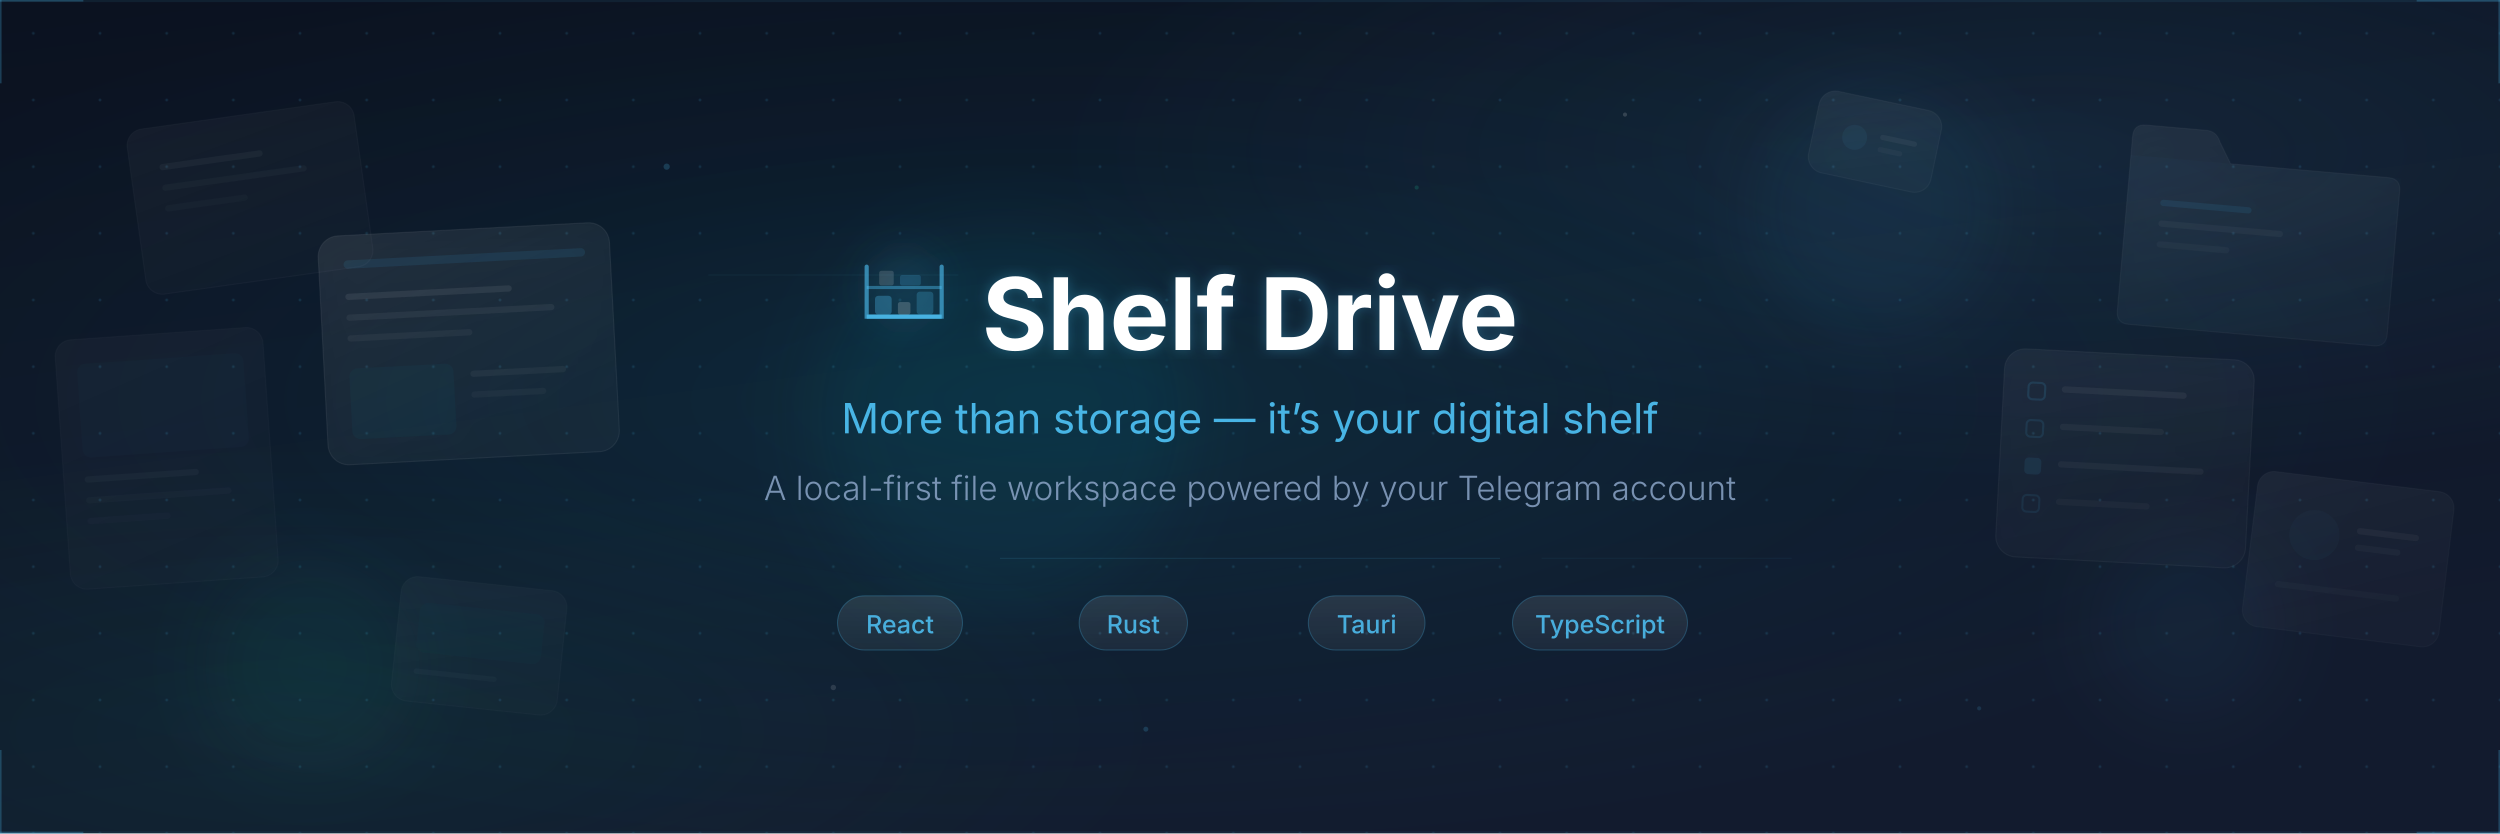
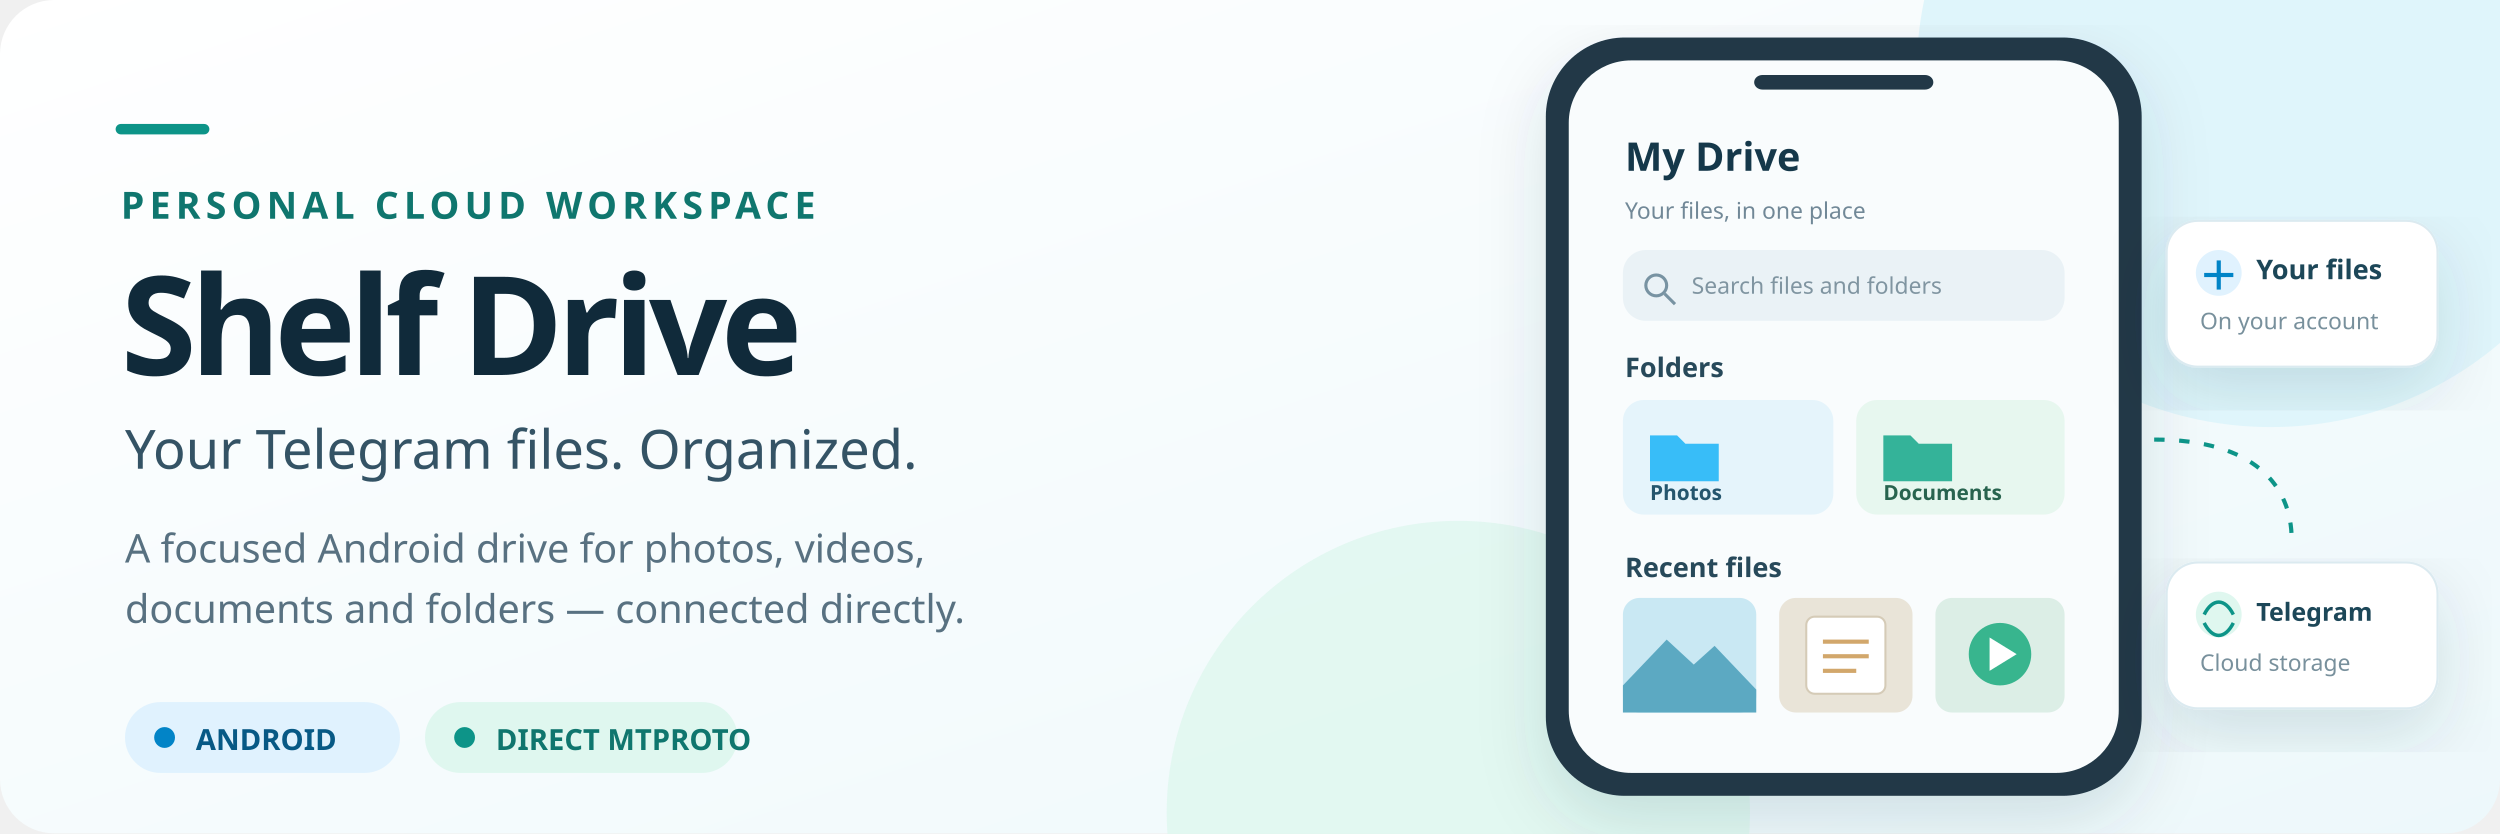
- <svg xmlns="http://www.w3.org/2000/svg" viewBox="0 0 1200 400" width="1200" height="400">
+ <svg xmlns="http://www.w3.org/2000/svg" width="1200" height="400" viewBox="0 0 1200 400" role="img" aria-labelledby="t d">
  <defs>
-     <linearGradient id="bg" x1="0" y1="0" x2="0.4" y2="1">
-       <stop offset="0%" stop-color="#0b1220" />
-       <stop offset="100%" stop-color="#121b2e" />
+     <linearGradient id="bg" x1="0" y1="0" x2="1" y2="1">
+       <stop stop-color="#fff" />
+       <stop offset="1" stop-color="#edf8fb" />
    </linearGradient>
-     <radialGradient id="glowCenter" cx="0.42" cy="0.48" r="0.55" fx="0.42" fy="0.48">
-       <stop offset="0%" stop-color="#00BCD4" stop-opacity="0.12" />
-       <stop offset="55%" stop-color="#00BCD4" stop-opacity="0.04" />
-       <stop offset="100%" stop-color="#00BCD4" stop-opacity="0" />
-     </radialGradient>
-     <radialGradient id="glowTopRight" cx="0.82" cy="0.18" r="0.4">
-       <stop offset="0%" stop-color="#4FC3F7" stop-opacity="0.09" />
-       <stop offset="100%" stop-color="#4FC3F7" stop-opacity="0" />
-     </radialGradient>
-     <radialGradient id="glowBottomLeft" cx="0.12" cy="0.88" r="0.35">
-       <stop offset="0%" stop-color="#1DE9B6" stop-opacity="0.06" />
-       <stop offset="100%" stop-color="#1DE9B6" stop-opacity="0" />
-     </radialGradient>
-     <linearGradient id="frost" x1="0" y1="0" x2="0.3" y2="1">
-       <stop offset="0%" stop-color="#ffffff" stop-opacity="0.10" />
-       <stop offset="100%" stop-color="#ffffff" stop-opacity="0.04" />
+     <linearGradient id="a" x1="0" y1="0" x2="1" y2="1">
+       <stop stop-color="#38bdf8" />
+       <stop offset="1" stop-color="#0d9488" />
    </linearGradient>
-     <linearGradient id="frostBright" x1="0" y1="0" x2="0.5" y2="1">
-       <stop offset="0%" stop-color="#ffffff" stop-opacity="0.14" />
-       <stop offset="100%" stop-color="#ffffff" stop-opacity="0.05" />
-     </linearGradient>
-     <linearGradient id="badgeFill" x1="0" y1="0" x2="0" y2="1">
-       <stop offset="0%" stop-color="#ffffff" stop-opacity="0.10" />
-       <stop offset="100%" stop-color="#ffffff" stop-opacity="0.05" />
-     </linearGradient>
-     <linearGradient id="folderAccent" x1="0" y1="0" x2="1" y2="1">
-       <stop offset="0%" stop-color="#4FC3F7" stop-opacity="0.35" />
-       <stop offset="100%" stop-color="#00BCD4" stop-opacity="0.15" />
-     </linearGradient>
-     <pattern id="dots" x="0" y="0" width="32" height="32" patternUnits="userSpaceOnUse">
-       <circle cx="16" cy="16" r="0.7" fill="#4FC3F7" opacity="0.12" />
-     </pattern>
-     <filter id="softGlow" x="-50%" y="-50%" width="200%" height="200%">
-       <feGaussianBlur in="SourceGraphic" stdDeviation="18" />
-     </filter>
-     <filter id="subtleGlow" x="-50%" y="-50%" width="200%" height="200%">
-       <feGaussianBlur in="SourceGraphic" stdDeviation="10" />
-     </filter>
-     <filter id="cardShadow" x="-20%" y="-20%" width="140%" height="140%">
-       <feGaussianBlur in="SourceAlpha" stdDeviation="6" result="blur" />
-       <feOffset in="blur" dx="0" dy="3" result="offset" />
-       <feFlood flood-color="#000000" flood-opacity="0.25" result="color" />
-       <feComposite in="color" in2="offset" operator="in" result="shadow" />
-       <feMerge>
-         <feMergeNode in="shadow" />
-         <feMergeNode in="SourceGraphic" />
-       </feMerge>
-     </filter>
-     <filter id="titleGlow" x="-10%" y="-10%" width="120%" height="120%">
-       <feGaussianBlur in="SourceGraphic" stdDeviation="3" />
+     <filter id="s" x="-20%" y="-20%" width="140%" height="150%">
+       <feDropShadow dx="0" dy="12" stdDeviation="16" flood-color="#174154" flood-opacity=".14" />
    </filter>
  </defs>
-   <rect width="1200" height="400" fill="url(#bg)" />
-   <rect width="1200" height="400" fill="url(#dots)" />
-   <rect width="1200" height="400" fill="url(#glowCenter)" />
-   <rect width="1200" height="400" fill="url(#glowTopRight)" />
-   <rect width="1200" height="400" fill="url(#glowBottomLeft)" />
-   <circle cx="480" cy="200" r="90" fill="#00BCD4" opacity="0.07" filter="url(#softGlow)" />
-   <circle cx="900" cy="100" r="60" fill="#4FC3F7" opacity="0.06" filter="url(#softGlow)" />
-   <circle cx="150" cy="320" r="50" fill="#1DE9B6" opacity="0.05" filter="url(#softGlow)" />
-   <circle cx="1050" cy="300" r="45" fill="#4FC3F7" opacity="0.05" filter="url(#softGlow)" />
-   <g transform="translate(65, 55) rotate(-8, 55, 40)" opacity="0.35">
-     <rect width="110" height="80" rx="8" fill="url(#frost)" stroke="#ffffff" stroke-opacity="0.08" stroke-width="0.5" />
-     <rect x="14" y="18" width="50" height="3" rx="1.5" fill="#ffffff" opacity="0.12" />
-     <rect x="14" y="28" width="70" height="3" rx="1.5" fill="#ffffff" opacity="0.08" />
-     <rect x="14" y="38" width="40" height="3" rx="1.5" fill="#ffffff" opacity="0.06" />
+   <rect width="1200" height="400" rx="26" fill="url(#bg)" />
+   <circle cx="1090" cy="35" r="170" fill="#dff5fb" />
+   <circle cx="700" cy="390" r="140" fill="#dff7ef" opacity=".8" />
+   <path d="M58 62h40" stroke="#0d9488" stroke-width="5" stroke-linecap="round" />
+   <text x="58" y="105" fill="#0f766e" font-family="Segoe UI,sans-serif" font-size="18" font-weight="700" letter-spacing="2.5">PERSONAL CLOUD WORKSPACE</text>
+   <text x="58" y="180" fill="#102a3a" font-family="Segoe UI,sans-serif" font-size="66" font-weight="800" letter-spacing="-3">Shelf Drive</text>
+   <text x="60" y="225" fill="#345365" font-family="Segoe UI,sans-serif" font-size="26">Your Telegram files. Organized.</text>
+   <text x="60" y="270" fill="#587181" font-family="Segoe UI,sans-serif" font-size="19">A focused Android drive for photos, videos,</text>
+   <text x="60" y="299" fill="#587181" font-family="Segoe UI,sans-serif" font-size="19">documents and folders — connected directly.</text>
+   <g>
+     <rect x="60" y="337" width="132" height="34" rx="17" fill="#e0f2fe" />
+     <circle cx="79" cy="354" r="5" fill="#0284c7" />
+     <text x="94" y="360" fill="#075985" font-family="Segoe UI,sans-serif" font-size="14" font-weight="700">ANDROID</text>
+     <rect x="204" y="337" width="150" height="34" rx="17" fill="#dff7ef" />
+     <circle cx="223" cy="354" r="5" fill="#0d9488" />
+     <text x="238" y="360" fill="#0f766e" font-family="Segoe UI,sans-serif" font-size="14" font-weight="700">DIRECT MTPROTO</text>
  </g>
-   <g transform="translate(1020, 65) rotate(5, 65, 45)" opacity="0.4" filter="url(#cardShadow)">
-     <path d="M0,12 L0,6 Q0,0 6,0 L35,0 Q40,0 42,5 L48,15 L124,15 Q130,15 130,21 L130,90 Q130,96 124,96 L6,96 Q0,96 0,90 Z" fill="url(#frostBright)" stroke="#ffffff" stroke-opacity="0.10" stroke-width="0.5" />
-     <rect x="0" y="15" width="130" height="81" rx="0 0 6 6" fill="url(#folderAccent)" opacity="0.15" />
-     <rect x="16" y="35" width="44" height="3" rx="1.5" fill="#4FC3F7" opacity="0.25" />
-     <rect x="16" y="45" width="60" height="3" rx="1.5" fill="#ffffff" opacity="0.10" />
-     <rect x="16" y="55" width="35" height="3" rx="1.5" fill="#ffffff" opacity="0.08" />
+   <g filter="url(#s)">
+     <rect x="742" y="18" width="286" height="364" rx="38" fill="#203846" />
+     <rect x="753" y="29" width="264" height="342" rx="30" fill="#f9fcfd" />
+     <rect x="842" y="36" width="86" height="7" rx="4" fill="#203846" />
  </g>
-   <g transform="translate(30, 160) rotate(-4, 50, 60)" opacity="0.3">
-     <rect width="100" height="120" rx="8" fill="url(#frost)" stroke="#ffffff" stroke-opacity="0.07" stroke-width="0.5" />
-     <rect x="10" y="12" width="80" height="45" rx="4" fill="#4FC3F7" opacity="0.06" />
-     <rect x="10" y="66" width="55" height="3" rx="1.5" fill="#ffffff" opacity="0.10" />
-     <rect x="10" y="76" width="70" height="3" rx="1.5" fill="#ffffff" opacity="0.07" />
-     <rect x="10" y="86" width="40" height="3" rx="1.5" fill="#ffffff" opacity="0.05" />
+   <text x="780" y="82" fill="#15384a" font-family="Segoe UI,sans-serif" font-size="19" font-weight="800">My Drive</text>
+   <text x="780" y="105" fill="#718897" font-family="Segoe UI,sans-serif" font-size="11">Your files, in one place</text>
+   <rect x="779" y="120" width="212" height="34" rx="11" fill="#eaf2f6" />
+   <circle cx="795" cy="137" r="5" fill="none" stroke="#7893a2" stroke-width="1.5" />
+   <path d="m799 141 5 5" stroke="#7893a2" stroke-width="1.5" />
+   <text x="812" y="141" fill="#8095a1" font-family="Segoe UI,sans-serif" font-size="11">Search files and folders</text>
+   <text x="780" y="181" fill="#27495a" font-family="Segoe UI,sans-serif" font-size="13" font-weight="700">Folders</text>
+   <rect x="779" y="192" width="101" height="55" rx="10" fill="#e5f4fb" />
+   <path d="M792 209h13l4 4h16v18h-33z" fill="#38bdf8" />
+   <text x="792" y="240" fill="#24556d" font-family="Segoe UI,sans-serif" font-size="10" font-weight="600">Photos</text>
+   <rect x="891" y="192" width="100" height="55" rx="10" fill="#e7f7ef" />
+   <path d="M904 209h13l4 4h16v18h-33z" fill="#34b399" />
+   <text x="904" y="240" fill="#28644f" font-family="Segoe UI,sans-serif" font-size="10" font-weight="600">Documents</text>
+   <text x="780" y="277" fill="#27495a" font-family="Segoe UI,sans-serif" font-size="13" font-weight="700">Recent files</text>
+   <rect x="779" y="287" width="64" height="55" rx="8" fill="#c9e8f3" />
+   <path d="M779 329 800 307l13 12 10-9 20 21v11h-64z" fill="#5ca9c2" />
+   <rect x="854" y="287" width="64" height="55" rx="8" fill="#e9e4d8" />
+   <rect x="867" y="296" width="38" height="37" rx="4" fill="#fff" stroke="#d5cbb7" />
+   <path d="M875 308h22m-22 7h22m-22 7h16" stroke="#d2a76b" stroke-width="2" />
+   <rect x="929" y="287" width="62" height="55" rx="8" fill="#dceee6" />
+   <circle cx="960" cy="314" r="15" fill="#38b58e" />
+   <path d="m955 306 13 8-13 8z" fill="#fff" />
+   <g filter="url(#s)">
+     <rect x="1040" y="106" width="130" height="70" rx="15" fill="#fff" stroke="#dbeaf0" />
+     <circle cx="1065" cy="131" r="11" fill="#e0f2fe" />
+     <path d="M1058 132h14m-7-7v14" stroke="#0284c7" stroke-width="2" />
+     <text x="1083" y="134" fill="#1e4658" font-family="Segoe UI,sans-serif" font-size="13" font-weight="700">Your files</text>
+     <text x="1056" y="158" fill="#78909c" font-family="Segoe UI,sans-serif" font-size="11">On your account</text>
  </g>
-   <g transform="translate(1080, 230) rotate(7, 40, 35)" opacity="0.35">
-     <rect width="95" height="75" rx="8" fill="url(#frostBright)" stroke="#ffffff" stroke-opacity="0.08" stroke-width="0.5" />
-     <circle cx="30" cy="28" r="12" fill="#4FC3F7" opacity="0.08" />
-     <rect x="50" y="22" width="30" height="3" rx="1.5" fill="#ffffff" opacity="0.12" />
-     <rect x="50" y="30" width="22" height="3" rx="1.5" fill="#ffffff" opacity="0.08" />
-     <rect x="14" y="52" width="60" height="3" rx="1.5" fill="#ffffff" opacity="0.06" />
+   <path d="M1034 211c48 0 66 22 66 48" fill="none" stroke="#0d9488" stroke-width="2" stroke-dasharray="5 7" />
+   <g filter="url(#s)">
+     <rect x="1040" y="270" width="130" height="70" rx="15" fill="#fff" stroke="#dbeaf0" />
+     <circle cx="1065" cy="295" r="11" fill="#dff7ef" />
+     <path d="M1058 295c4-8 10-8 14 0m-14 4c4 8 10 8 14 0" fill="none" stroke="#0d9488" stroke-width="1.7" />
+     <text x="1083" y="298" fill="#1e4658" font-family="Segoe UI,sans-serif" font-size="12" font-weight="700">Telegram</text>
+     <text x="1056" y="322" fill="#78909c" font-family="Segoe UI,sans-serif" font-size="11">Cloud storage</text>
  </g>
-   <g transform="translate(155, 110) rotate(-3, 70, 55)" opacity="0.55" filter="url(#cardShadow)">
-     <rect width="140" height="110" rx="10" fill="url(#frostBright)" stroke="#ffffff" stroke-opacity="0.12" stroke-width="0.5" />
-     <rect x="12" y="12" width="116" height="4" rx="2" fill="#4FC3F7" opacity="0.18" />
-     <rect x="12" y="28" width="80" height="3" rx="1.5" fill="#ffffff" opacity="0.14" />
-     <rect x="12" y="38" width="100" height="3" rx="1.5" fill="#ffffff" opacity="0.10" />
-     <rect x="12" y="48" width="60" height="3" rx="1.5" fill="#ffffff" opacity="0.08" />
-     <rect x="12" y="64" width="50" height="34" rx="4" fill="#00BCD4" opacity="0.07" />
-     <rect x="70" y="68" width="46" height="3" rx="1.5" fill="#ffffff" opacity="0.08" />
-     <rect x="70" y="78" width="36" height="3" rx="1.5" fill="#ffffff" opacity="0.06" />
-   </g>
-   <g transform="translate(960, 170) rotate(3, 60, 50)" opacity="0.45" filter="url(#cardShadow)">
-     <rect width="120" height="100" rx="10" fill="url(#frost)" stroke="#ffffff" stroke-opacity="0.10" stroke-width="0.5" />
-     <rect x="12" y="16" width="8" height="8" rx="2" fill="none" stroke="#4FC3F7" stroke-opacity="0.30" stroke-width="1" />
-     <rect x="28" y="17" width="60" height="3" rx="1.5" fill="#ffffff" opacity="0.12" />
-     <rect x="12" y="34" width="8" height="8" rx="2" fill="none" stroke="#4FC3F7" stroke-opacity="0.25" stroke-width="1" />
-     <rect x="28" y="35" width="50" height="3" rx="1.5" fill="#ffffff" opacity="0.09" />
-     <rect x="12" y="52" width="8" height="8" rx="2" fill="#4FC3F7" opacity="0.20" />
-     <rect x="28" y="53" width="70" height="3" rx="1.5" fill="#ffffff" opacity="0.09" />
-     <rect x="12" y="70" width="8" height="8" rx="2" fill="none" stroke="#4FC3F7" stroke-opacity="0.20" stroke-width="1" />
-     <rect x="28" y="71" width="45" height="3" rx="1.5" fill="#ffffff" opacity="0.07" />
-   </g>
-   <g transform="translate(870, 48) rotate(12, 30, 20)" opacity="0.4">
-     <rect width="60" height="40" rx="8" fill="url(#frostBright)" stroke="#ffffff" stroke-opacity="0.10" stroke-width="0.5" />
-     <circle cx="20" cy="20" r="6" fill="#4FC3F7" opacity="0.15" />
-     <rect x="32" y="16" width="18" height="2.5" rx="1.2" fill="#ffffff" opacity="0.12" />
-     <rect x="32" y="22" width="12" height="2.5" rx="1.2" fill="#ffffff" opacity="0.08" />
-   </g>
-   <g transform="translate(190, 280) rotate(6, 40, 30)" opacity="0.3">
-     <rect width="80" height="60" rx="8" fill="url(#frost)" stroke="#ffffff" stroke-opacity="0.07" stroke-width="0.5" />
-     <rect x="10" y="12" width="60" height="24" rx="4" fill="#00BCD4" opacity="0.06" />
-     <rect x="10" y="44" width="40" height="2.5" rx="1.2" fill="#ffffff" opacity="0.08" />
-   </g>
-   <line x1="340" y1="132" x2="460" y2="132" stroke="#4FC3F7" stroke-opacity="0.06" stroke-width="0.5" />
-   <line x1="740" y1="268" x2="860" y2="268" stroke="#4FC3F7" stroke-opacity="0.05" stroke-width="0.5" />
-   <circle cx="320" cy="80" r="1.5" fill="#4FC3F7" opacity="0.20" />
-   <circle cx="780" cy="55" r="1" fill="#ffffff" opacity="0.15" />
-   <circle cx="550" cy="350" r="1.2" fill="#4FC3F7" opacity="0.18" />
-   <circle cx="680" cy="90" r="1" fill="#1DE9B6" opacity="0.15" />
-   <circle cx="400" cy="330" r="1.3" fill="#ffffff" opacity="0.12" />
-   <circle cx="950" cy="340" r="1" fill="#4FC3F7" opacity="0.14" />
-   <g transform="translate(410, 120)">
-     <g opacity="0.9" filter="url(#subtleGlow)">
-       <circle cx="24" cy="18" r="18" fill="#4FC3F7" opacity="0.12" />
-     </g>
-     <path d="M6,8 L6,32 L42,32 L42,8" fill="none" stroke="#4FC3F7" stroke-width="2" stroke-opacity="0.6" stroke-linecap="round" />
-     <line x1="6" y1="18" x2="42" y2="18" stroke="#4FC3F7" stroke-width="1.5" stroke-opacity="0.4" />
-     <line x1="6" y1="32" x2="42" y2="32" stroke="#4FC3F7" stroke-width="2" stroke-opacity="0.7" />
-     <rect x="10" y="22" width="8" height="9" rx="1.5" fill="#4FC3F7" opacity="0.30" />
-     <rect x="21" y="25" width="6" height="6" rx="1" fill="#ffffff" opacity="0.18" />
-     <rect x="30" y="20" width="8" height="11" rx="1.5" fill="#4FC3F7" opacity="0.22" />
-     <rect x="12" y="10" width="7" height="7" rx="1" fill="#ffffff" opacity="0.14" />
-     <rect x="22" y="12" width="10" height="5" rx="1" fill="#4FC3F7" opacity="0.18" />
-   </g>
-   <text x="600" y="168" text-anchor="middle" font-family="-apple-system, BlinkMacSystemFont, 'Segoe UI', sans-serif" font-size="48" font-weight="700" fill="#4FC3F7" opacity="0.3" filter="url(#titleGlow)">Shelf Drive</text>
-   <text x="600" y="168" text-anchor="middle" font-family="-apple-system, BlinkMacSystemFont, 'Segoe UI', sans-serif" font-size="48" font-weight="700" fill="#ffffff">Shelf Drive</text>
-   <text x="600" y="208" text-anchor="middle" font-family="-apple-system, BlinkMacSystemFont, 'Segoe UI', sans-serif" font-size="20" font-weight="400" fill="#4FC3F7" opacity="0.90">More than storage — it’s your digital shelf</text>
-   <text x="600" y="240" text-anchor="middle" font-family="-apple-system, BlinkMacSystemFont, 'Segoe UI', sans-serif" font-size="16" font-weight="300" fill="#8BA4C7" opacity="0.85">A local-first file workspace powered by your Telegram account</text>
-   <line x1="480" y1="268" x2="720" y2="268" stroke="#4FC3F7" stroke-opacity="0.12" stroke-width="0.5" />
-   <g transform="translate(600, 300)" text-anchor="middle" font-family="-apple-system, BlinkMacSystemFont, 'Segoe UI', sans-serif" font-size="12" font-weight="500">
-     <g transform="translate(-168, 0)">
-       <rect x="-30" y="-14" width="60" height="26" rx="13" fill="url(#badgeFill)" stroke="#4FC3F7" stroke-opacity="0.25" stroke-width="0.5" />
-       <text y="4" fill="#4FC3F7" opacity="0.85">React</text>
-     </g>
-     <g transform="translate(-56, 0)">
-       <rect x="-26" y="-14" width="52" height="26" rx="13" fill="url(#badgeFill)" stroke="#4FC3F7" stroke-opacity="0.25" stroke-width="0.5" />
-       <text y="4" fill="#4FC3F7" opacity="0.85">Rust</text>
-     </g>
-     <g transform="translate(56, 0)">
-       <rect x="-28" y="-14" width="56" height="26" rx="13" fill="url(#badgeFill)" stroke="#4FC3F7" stroke-opacity="0.25" stroke-width="0.5" />
-       <text y="4" fill="#4FC3F7" opacity="0.85">Tauri</text>
-     </g>
-     <g transform="translate(168, 0)">
-       <rect x="-42" y="-14" width="84" height="26" rx="13" fill="url(#badgeFill)" stroke="#4FC3F7" stroke-opacity="0.25" stroke-width="0.5" />
-       <text y="4" fill="#4FC3F7" opacity="0.85">TypeScript</text>
-     </g>
-   </g>
-   <line x1="0" y1="0.5" x2="1200" y2="0.5" stroke="#4FC3F7" stroke-opacity="0.08" stroke-width="1" />
-   <line x1="0" y1="399.5" x2="1200" y2="399.5" stroke="#4FC3F7" stroke-opacity="0.06" stroke-width="1" />
-   <line x1="0" y1="0" x2="40" y2="0" stroke="#4FC3F7" stroke-opacity="0.25" stroke-width="1.5" />
-   <line x1="0" y1="0" x2="0" y2="40" stroke="#4FC3F7" stroke-opacity="0.25" stroke-width="1.5" />
-   <line x1="1200" y1="0" x2="1160" y2="0" stroke="#4FC3F7" stroke-opacity="0.25" stroke-width="1.5" />
-   <line x1="1200" y1="0" x2="1200" y2="40" stroke="#4FC3F7" stroke-opacity="0.25" stroke-width="1.5" />
-   <line x1="0" y1="400" x2="40" y2="400" stroke="#4FC3F7" stroke-opacity="0.25" stroke-width="1.5" />
-   <line x1="0" y1="400" x2="0" y2="360" stroke="#4FC3F7" stroke-opacity="0.25" stroke-width="1.5" />
-   <line x1="1200" y1="400" x2="1160" y2="400" stroke="#4FC3F7" stroke-opacity="0.25" stroke-width="1.5" />
-   <line x1="1200" y1="400" x2="1200" y2="360" stroke="#4FC3F7" stroke-opacity="0.25" stroke-width="1.5" />
</svg>
